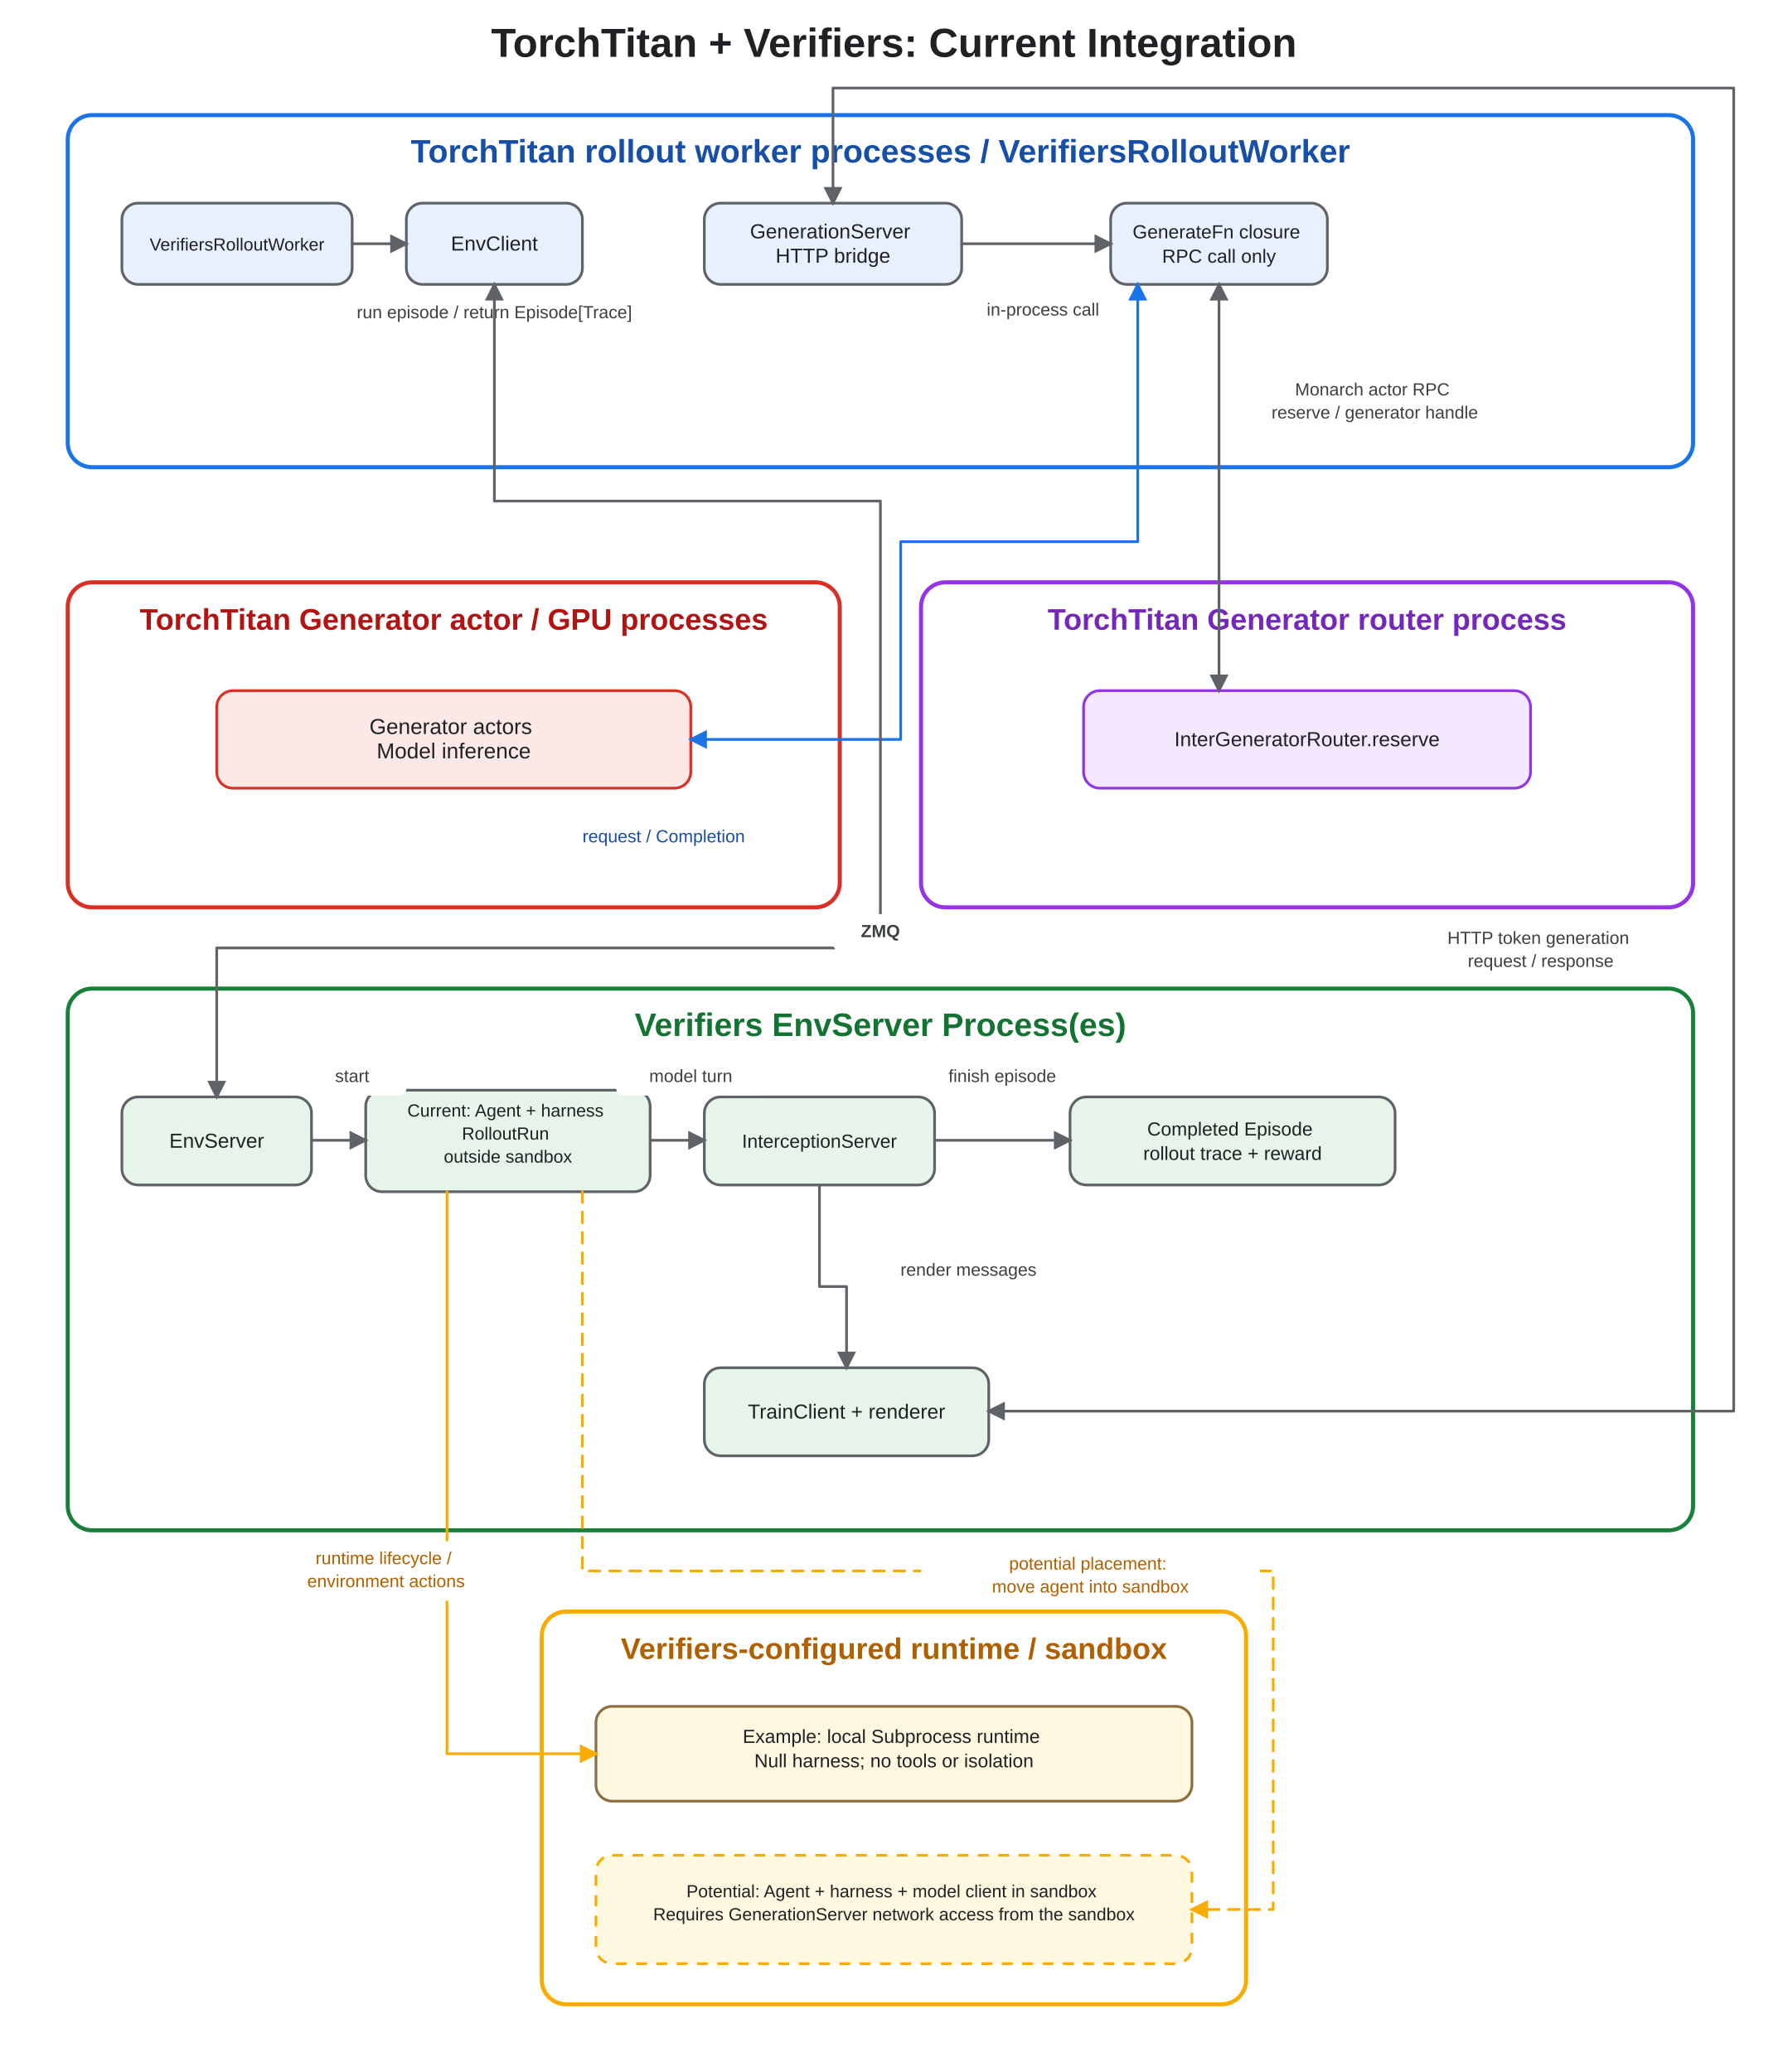
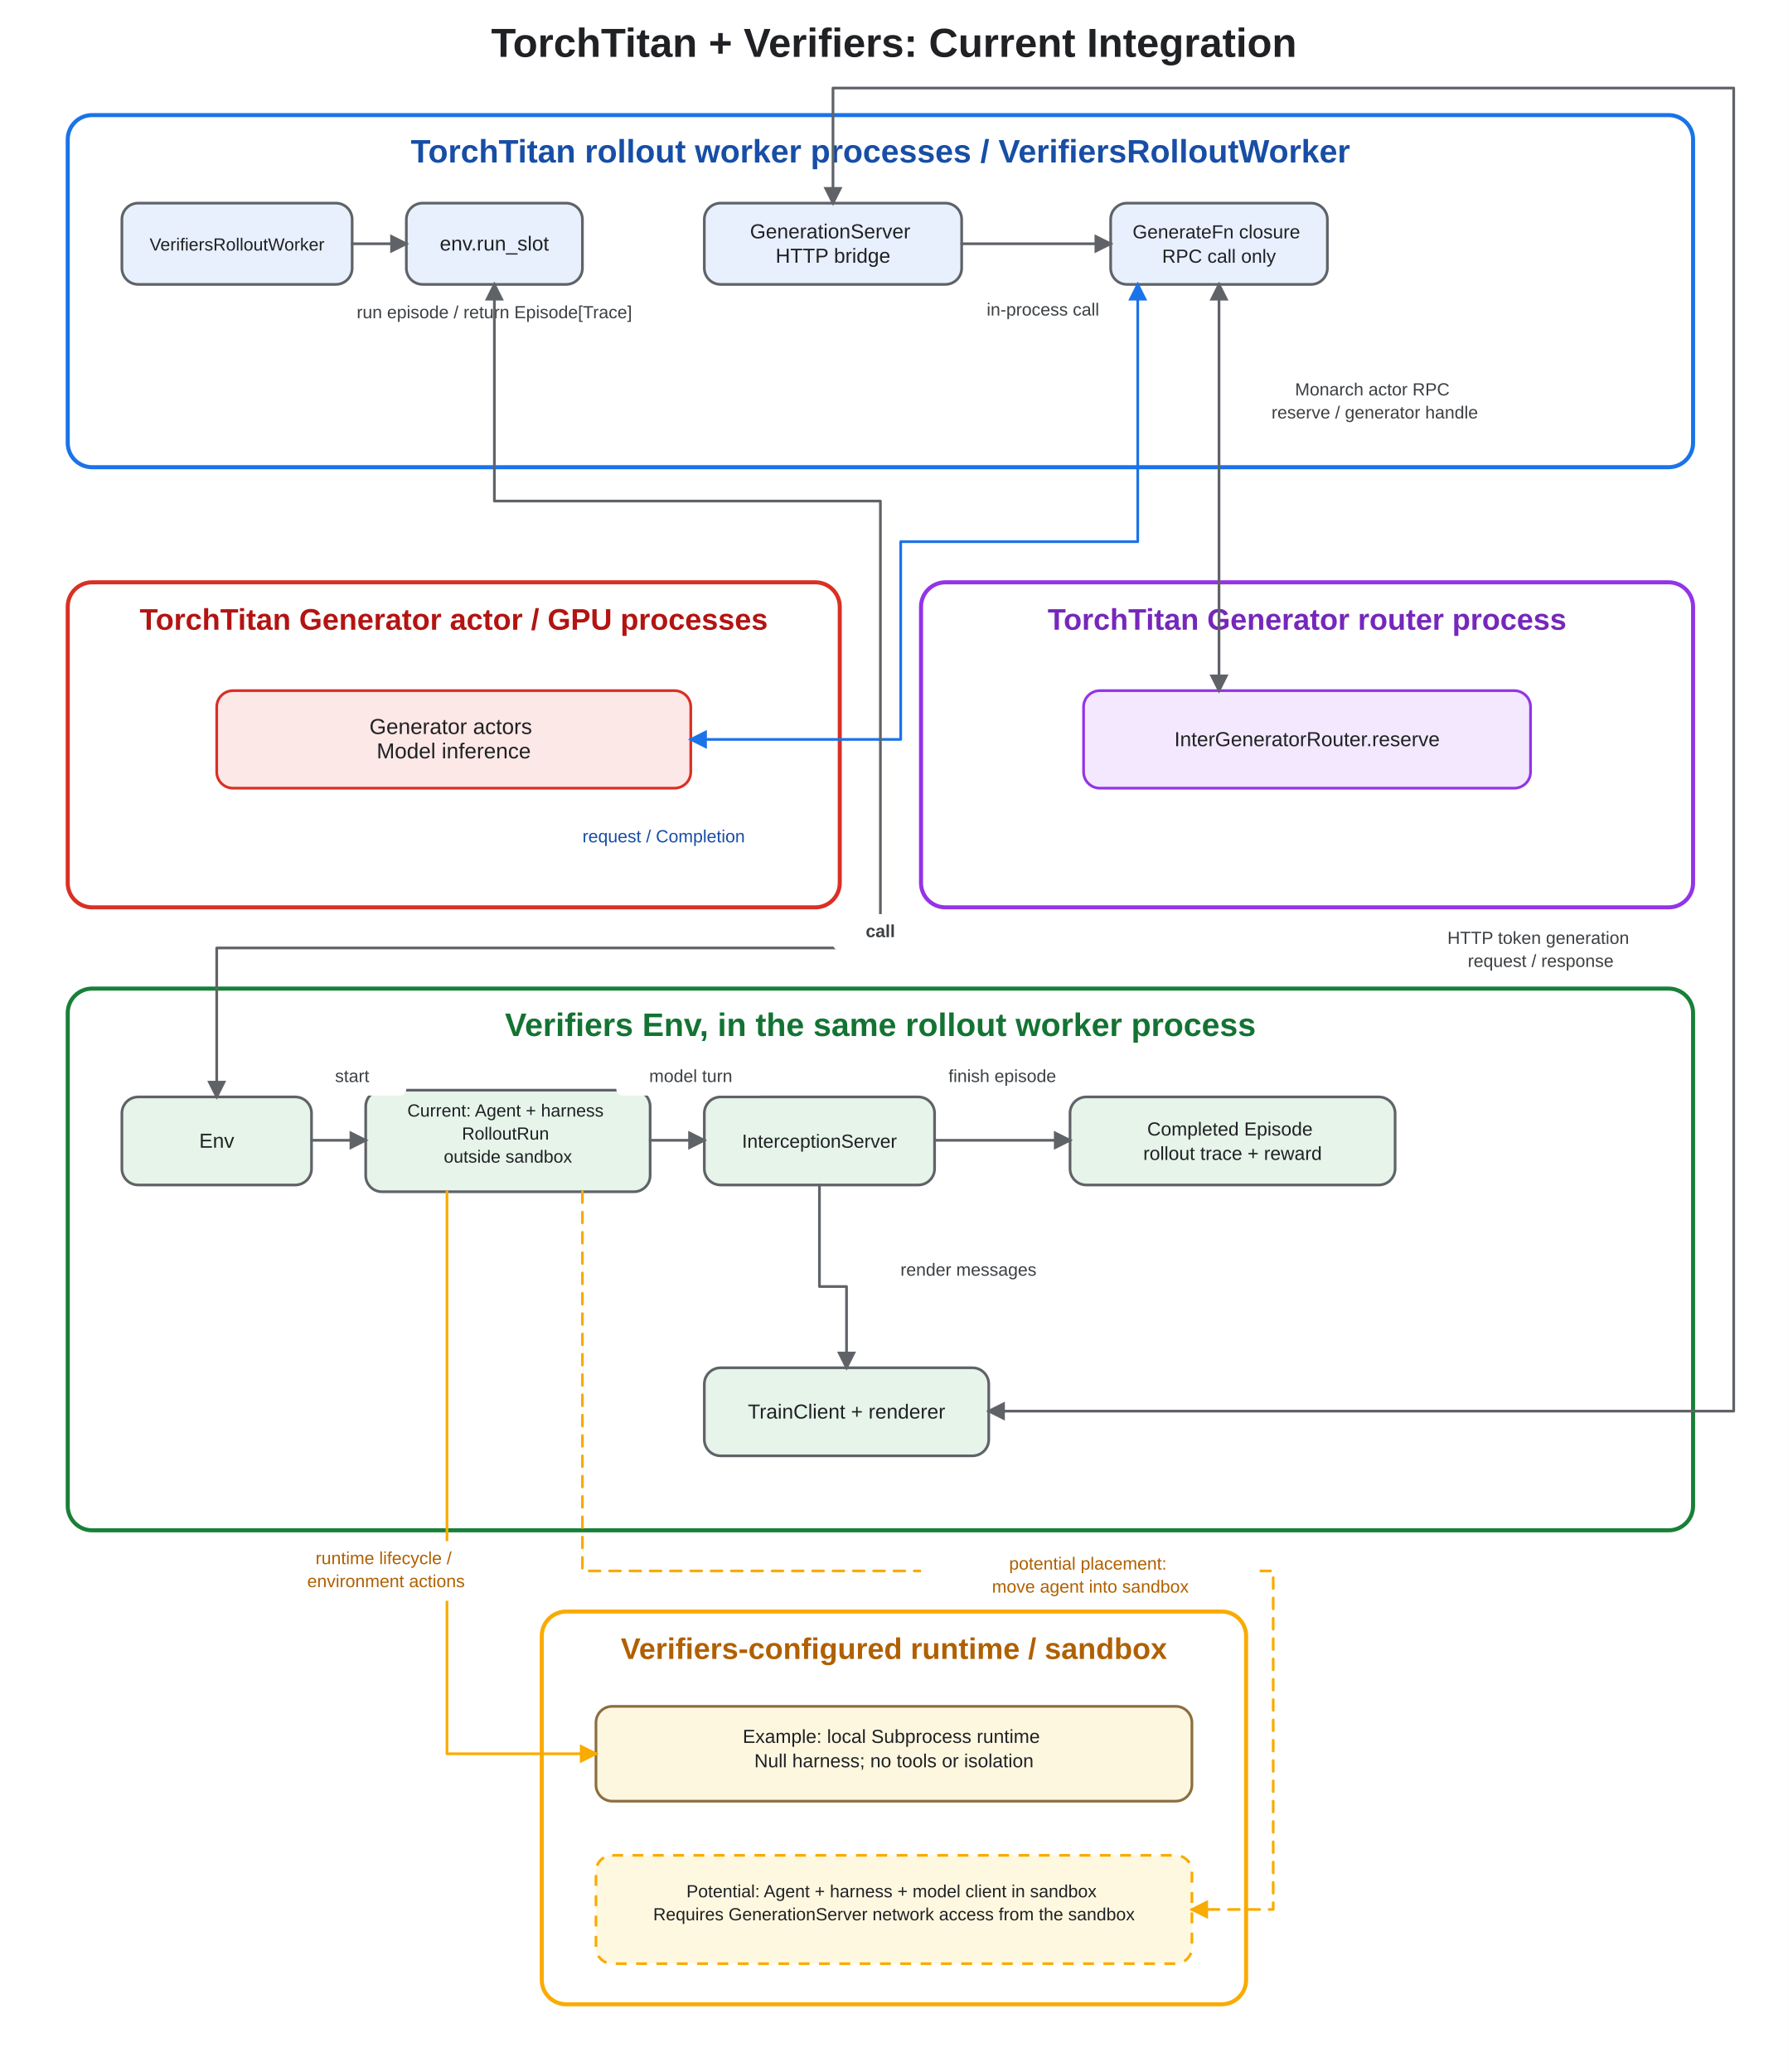
<svg xmlns="http://www.w3.org/2000/svg" width="1320" height="1530" viewBox="0 0 1320 1530">
  <defs>
    <marker id="gray" viewBox="0 0 10 10" markerWidth="7" markerHeight="7" refX="8.5" refY="5" orient="auto-start-reverse" markerUnits="strokeWidth">
      <path d="M0,0 L10,5 L0,10 z" fill="#5f6368" />
    </marker>
    <marker id="blue" viewBox="0 0 10 10" markerWidth="7" markerHeight="7" refX="8.5" refY="5" orient="auto-start-reverse" markerUnits="strokeWidth">
      <path d="M0,0 L10,5 L0,10 z" fill="#1a73e8" />
    </marker>
    <marker id="purple" viewBox="0 0 10 10" markerWidth="7" markerHeight="7" refX="8.5" refY="5" orient="auto-start-reverse" markerUnits="strokeWidth">
      <path d="M0,0 L10,5 L0,10 z" fill="#9334e6" />
    </marker>
    <marker id="green" viewBox="0 0 10 10" markerWidth="7" markerHeight="7" refX="8.5" refY="5" orient="auto-start-reverse" markerUnits="strokeWidth">
      <path d="M0,0 L10,5 L0,10 z" fill="#188038" />
    </marker>
    <marker id="orange" viewBox="0 0 10 10" markerWidth="7" markerHeight="7" refX="8.5" refY="5" orient="auto-start-reverse" markerUnits="strokeWidth">
      <path d="M0,0 L10,5 L0,10 z" fill="#f9ab00" />
    </marker>
  </defs>
  <rect width="1320" height="1530" fill="#ffffff" />
  <text x="660" y="42" fill="#202124" font-family="Arial, Helvetica, sans-serif" font-size="30" font-weight="700" text-anchor="middle">
    <tspan x="660" dy="0">TorchTitan + Verifiers: Current Integration</tspan>
  </text>
  <rect x="50" y="85" width="1200" height="260" rx="18" fill="#ffffff" stroke="#1a73e8" stroke-width="3" />
  <text x="650" y="120" fill="#174ea6" font-family="Arial, Helvetica, sans-serif" font-size="24" font-weight="700" text-anchor="middle">
    <tspan x="650" dy="0">TorchTitan rollout worker processes / VerifiersRolloutWorker</tspan>
  </text>
  <rect x="90" y="150" width="170" height="60" rx="12" fill="#e8f0fe" stroke="#5f6368" stroke-width="2" />
  <text x="175" y="185" fill="#202124" font-family="Arial, Helvetica, sans-serif" font-size="13" font-weight="500" text-anchor="middle">
    <tspan x="175" dy="0">VerifiersRolloutWorker</tspan>
  </text>
  <rect x="300" y="150" width="130" height="60" rx="12" fill="#e8f0fe" stroke="#5f6368" stroke-width="2" />
  <text x="365" y="185" fill="#202124" font-family="Arial, Helvetica, sans-serif" font-size="15" font-weight="500" text-anchor="middle">
-     <tspan x="365" dy="0">EnvClient</tspan>
+     <tspan x="365" dy="0">env.run_slot</tspan>
  </text>
  <rect x="520" y="150" width="190" height="60" rx="12" fill="#e8f0fe" stroke="#5f6368" stroke-width="2" />
  <text x="615" y="176" fill="#202124" font-family="Arial, Helvetica, sans-serif" font-size="15" font-weight="500" text-anchor="middle">
    <tspan x="615" dy="0">GenerationServer</tspan>
    <tspan x="615" dy="18">HTTP bridge</tspan>
  </text>
  <rect x="820" y="150" width="160" height="60" rx="12" fill="#e8f0fe" stroke="#5f6368" stroke-width="2" />
  <text x="900" y="176" fill="#202124" font-family="Arial, Helvetica, sans-serif" font-size="14" font-weight="500" text-anchor="middle">
    <tspan x="900" dy="0">GenerateFn closure</tspan>
    <tspan x="900" dy="18">RPC call only</tspan>
  </text>
  <rect x="50" y="430" width="570" height="240" rx="18" fill="#ffffff" stroke="#d93025" stroke-width="3" />
  <text x="335" y="465" fill="#b31412" font-family="Arial, Helvetica, sans-serif" font-size="22" font-weight="700" text-anchor="middle">
    <tspan x="335" dy="0">TorchTitan Generator actor / GPU processes</tspan>
  </text>
  <rect x="160" y="510" width="350" height="72" rx="12" fill="#fce8e6" stroke="#d93025" stroke-width="2" />
  <text x="335" y="542" fill="#202124" font-family="Arial, Helvetica, sans-serif" font-size="16" font-weight="500" text-anchor="middle">
    <tspan x="335" dy="0">Generator actors</tspan>
    <tspan x="335" dy="18">Model inference</tspan>
  </text>
  <rect x="680" y="430" width="570" height="240" rx="18" fill="#ffffff" stroke="#9334e6" stroke-width="3" />
  <text x="965" y="465" fill="#7627bb" font-family="Arial, Helvetica, sans-serif" font-size="22" font-weight="700" text-anchor="middle">
    <tspan x="965" dy="0">TorchTitan Generator router process</tspan>
  </text>
  <rect x="800" y="510" width="330" height="72" rx="12" fill="#f3e8fd" stroke="#9334e6" stroke-width="2" />
  <text x="965" y="551" fill="#202124" font-family="Arial, Helvetica, sans-serif" font-size="15" font-weight="500" text-anchor="middle">
    <tspan x="965" dy="0">InterGeneratorRouter.reserve</tspan>
  </text>
  <rect x="50" y="730" width="1200" height="400" rx="18" fill="#ffffff" stroke="#188038" stroke-width="3" />
  <text x="650" y="765" fill="#137333" font-family="Arial, Helvetica, sans-serif" font-size="24" font-weight="700" text-anchor="middle">
-     <tspan x="650" dy="0">Verifiers EnvServer Process(es)</tspan>
+     <tspan x="650" dy="0">Verifiers Env, in the same rollout worker process</tspan>
  </text>
  <rect x="90" y="810" width="140" height="65" rx="12" fill="#e6f4ea" stroke="#5f6368" stroke-width="2" />
  <text x="160" y="847.5" fill="#202124" font-family="Arial, Helvetica, sans-serif" font-size="15" font-weight="500" text-anchor="middle">
-     <tspan x="160" dy="0">EnvServer</tspan>
+     <tspan x="160" dy="0">Env</tspan>
  </text>
  <rect x="270" y="805" width="210" height="75" rx="12" fill="#e6f4ea" stroke="#5f6368" stroke-width="2" />
  <text x="375" y="824.5" fill="#202124" font-family="Arial, Helvetica, sans-serif" font-size="13" font-weight="500" text-anchor="middle">
    <tspan x="375" dy="0">Current: Agent + harness</tspan>
    <tspan x="375" dy="17">RolloutRun</tspan>
    <tspan x="375" dy="17">outside sandbox</tspan>
  </text>
  <rect x="520" y="810" width="170" height="65" rx="12" fill="#e6f4ea" stroke="#5f6368" stroke-width="2" />
  <text x="605" y="847.5" fill="#202124" font-family="Arial, Helvetica, sans-serif" font-size="14" font-weight="500" text-anchor="middle">
    <tspan x="605" dy="0">InterceptionServer</tspan>
  </text>
  <rect x="790" y="810" width="240" height="65" rx="12" fill="#e6f4ea" stroke="#5f6368" stroke-width="2" />
  <text x="910" y="838.5" fill="#202124" font-family="Arial, Helvetica, sans-serif" font-size="14" font-weight="500" text-anchor="middle">
    <tspan x="910" dy="0">Completed Episode</tspan>
    <tspan x="910" dy="18">rollout trace + reward</tspan>
  </text>
  <rect x="520" y="1010" width="210" height="65" rx="12" fill="#e6f4ea" stroke="#5f6368" stroke-width="2" />
  <text x="625" y="1047.5" fill="#202124" font-family="Arial, Helvetica, sans-serif" font-size="15" font-weight="500" text-anchor="middle">
    <tspan x="625" dy="0">TrainClient + renderer</tspan>
  </text>
  <rect x="400" y="1190" width="520" height="290" rx="18" fill="#ffffff" stroke="#f9ab00" stroke-width="3" />
  <text x="660" y="1225" fill="#b06000" font-family="Arial, Helvetica, sans-serif" font-size="22" font-weight="700" text-anchor="middle">
    <tspan x="660" dy="0">Verifiers-configured runtime / sandbox</tspan>
  </text>
  <rect x="440" y="1260" width="440" height="70" rx="12" fill="#fef7e0" stroke="#8d6e3f" stroke-width="2" />
  <text x="660" y="1287" fill="#202124" font-family="Arial, Helvetica, sans-serif" font-size="14" font-weight="500" text-anchor="middle">
    <tspan x="660" dy="0">Example: local Subprocess runtime</tspan>
    <tspan x="660" dy="18">Null harness; no tools or isolation</tspan>
  </text>
  <rect x="440" y="1370" width="440" height="80" rx="12" fill="#fff8e1" stroke="#f9ab00" stroke-width="2" stroke-dasharray="8 7" />
  <text x="660" y="1401" fill="#202124" font-family="Arial, Helvetica, sans-serif" font-size="13" font-weight="500" text-anchor="middle">
    <tspan x="660" dy="0">Potential: Agent + harness + model client in sandbox</tspan>
    <tspan x="660" dy="17">Requires GenerationServer network access from the sandbox</tspan>
  </text>
  <path d="M260 180 H300" fill="none" stroke="#5f6368" stroke-width="2" stroke-linejoin="round" stroke-linecap="round" marker-end="url(#gray)" />
  <rect x="235" y="218" width="260" height="27" rx="5" fill="#ffffff" stroke="none" stroke-width="0" />
  <text x="365" y="235" fill="#3c4043" font-family="Arial, Helvetica, sans-serif" font-size="13" font-weight="500" text-anchor="middle">
    <tspan x="365" dy="0">run episode / return Episode[Trace]</tspan>
  </text>
  <path d="M710 180 H820" fill="none" stroke="#5f6368" stroke-width="2" stroke-linejoin="round" stroke-linecap="round" marker-end="url(#gray)" />
  <rect x="705" y="216" width="130" height="27" rx="5" fill="#ffffff" stroke="none" stroke-width="0" />
  <text x="770" y="233" fill="#3c4043" font-family="Arial, Helvetica, sans-serif" font-size="13" font-weight="500" text-anchor="middle">
    <tspan x="770" dy="0">in-process call</tspan>
  </text>
  <path d="M900 210 V510" fill="none" stroke="#5f6368" stroke-width="2" stroke-linejoin="round" stroke-linecap="round" marker-start="url(#gray)" marker-end="url(#gray)" />
  <rect x="915" y="275" width="200" height="44" rx="5" fill="#ffffff" stroke="none" stroke-width="0" />
  <text x="1015" y="292" fill="#3c4043" font-family="Arial, Helvetica, sans-serif" font-size="13" font-weight="500" text-anchor="middle">
    <tspan x="1015" dy="0">Monarch actor RPC</tspan>
    <tspan x="1015" dy="17">reserve / generator handle</tspan>
  </text>
  <path d="M840 210 V400 H665 V546 H510" fill="none" stroke="#1a73e8" stroke-width="2" stroke-linejoin="round" stroke-linecap="round" marker-start="url(#blue)" marker-end="url(#blue)" />
  <rect x="385" y="605" width="210" height="27" rx="5" fill="#ffffff" stroke="none" stroke-width="0" />
  <text x="490" y="622" fill="#174ea6" font-family="Arial, Helvetica, sans-serif" font-size="13" font-weight="500" text-anchor="middle">
    <tspan x="490" dy="0">request / Completion</tspan>
  </text>
  <path d="M365 210 V370 H650 V700 H160 V810" fill="none" stroke="#5f6368" stroke-width="2" stroke-linejoin="round" stroke-linecap="round" marker-start="url(#gray)" marker-end="url(#gray)" />
  <rect x="615" y="675" width="70" height="27" rx="5" fill="#ffffff" stroke="none" stroke-width="0" />
  <text x="650" y="692" fill="#3c4043" font-family="Arial, Helvetica, sans-serif" font-size="13" font-weight="700" text-anchor="middle">
-     <tspan x="650" dy="0">ZMQ</tspan>
+     <tspan x="650" dy="0">call</tspan>
  </text>
  <path d="M230 842 H270" fill="none" stroke="#5f6368" stroke-width="2" stroke-linejoin="round" stroke-linecap="round" marker-end="url(#gray)" />
  <rect x="220" y="782" width="80" height="27" rx="5" fill="#ffffff" stroke="none" stroke-width="0" />
  <text x="260" y="799" fill="#3c4043" font-family="Arial, Helvetica, sans-serif" font-size="13" font-weight="500" text-anchor="middle">
    <tspan x="260" dy="0">start</tspan>
  </text>
  <path d="M480 842 H520" fill="none" stroke="#5f6368" stroke-width="2" stroke-linejoin="round" stroke-linecap="round" marker-end="url(#gray)" />
  <rect x="455" y="782" width="110" height="27" rx="5" fill="#ffffff" stroke="none" stroke-width="0" />
  <text x="510" y="799" fill="#3c4043" font-family="Arial, Helvetica, sans-serif" font-size="13" font-weight="500" text-anchor="middle">
    <tspan x="510" dy="0">model turn</tspan>
  </text>
  <path d="M690 842 H790" fill="none" stroke="#5f6368" stroke-width="2" stroke-linejoin="round" stroke-linecap="round" marker-end="url(#gray)" />
  <rect x="690" y="782" width="100" height="27" rx="5" fill="#ffffff" stroke="none" stroke-width="0" />
  <text x="740" y="799" fill="#3c4043" font-family="Arial, Helvetica, sans-serif" font-size="13" font-weight="500" text-anchor="middle">
    <tspan x="740" dy="0">finish episode</tspan>
  </text>
  <path d="M605 875 V950 H625 V1010" fill="none" stroke="#5f6368" stroke-width="2" stroke-linejoin="round" stroke-linecap="round" marker-end="url(#gray)" />
  <rect x="630" y="925" width="170" height="27" rx="5" fill="#ffffff" stroke="none" stroke-width="0" />
  <text x="715" y="942" fill="#3c4043" font-family="Arial, Helvetica, sans-serif" font-size="13" font-weight="500" text-anchor="middle">
    <tspan x="715" dy="0">render messages</tspan>
  </text>
  <path d="M730 1042 H1280 V65 H615 V150" fill="none" stroke="#5f6368" stroke-width="2" stroke-linejoin="round" stroke-linecap="round" marker-start="url(#gray)" marker-end="url(#gray)" />
  <rect x="1015" y="680" width="245" height="44" rx="5" fill="#ffffff" stroke="none" stroke-width="0" />
  <text x="1137.5" y="697" fill="#3c4043" font-family="Arial, Helvetica, sans-serif" font-size="13" font-weight="500" text-anchor="middle">
    <tspan x="1137.5" dy="0">HTTP token generation</tspan>
    <tspan x="1137.5" dy="17">request / response</tspan>
  </text>
  <path d="M330 880 V1155 H330 V1295 H440" fill="none" stroke="#f9ab00" stroke-width="2" stroke-linejoin="round" stroke-linecap="round" marker-end="url(#orange)" />
  <rect x="180" y="1138" width="210" height="44" rx="5" fill="#ffffff" stroke="none" stroke-width="0" />
  <text x="285" y="1155" fill="#b06000" font-family="Arial, Helvetica, sans-serif" font-size="13" font-weight="500" text-anchor="middle">
    <tspan x="285" dy="0">runtime lifecycle /</tspan>
    <tspan x="285" dy="17">environment actions</tspan>
  </text>
  <path d="M430 880 V1160 H940 V1410 H880" fill="none" stroke="#f9ab00" stroke-width="2" stroke-linejoin="round" stroke-linecap="round" stroke-dasharray="8 7" marker-end="url(#orange)" />
  <rect x="680" y="1142" width="250" height="44" rx="5" fill="#ffffff" stroke="none" stroke-width="0" />
  <text x="805" y="1159" fill="#b06000" font-family="Arial, Helvetica, sans-serif" font-size="13" font-weight="500" text-anchor="middle">
    <tspan x="805" dy="0">potential placement:</tspan>
    <tspan x="805" dy="17">move agent into sandbox</tspan>
  </text>
</svg>
